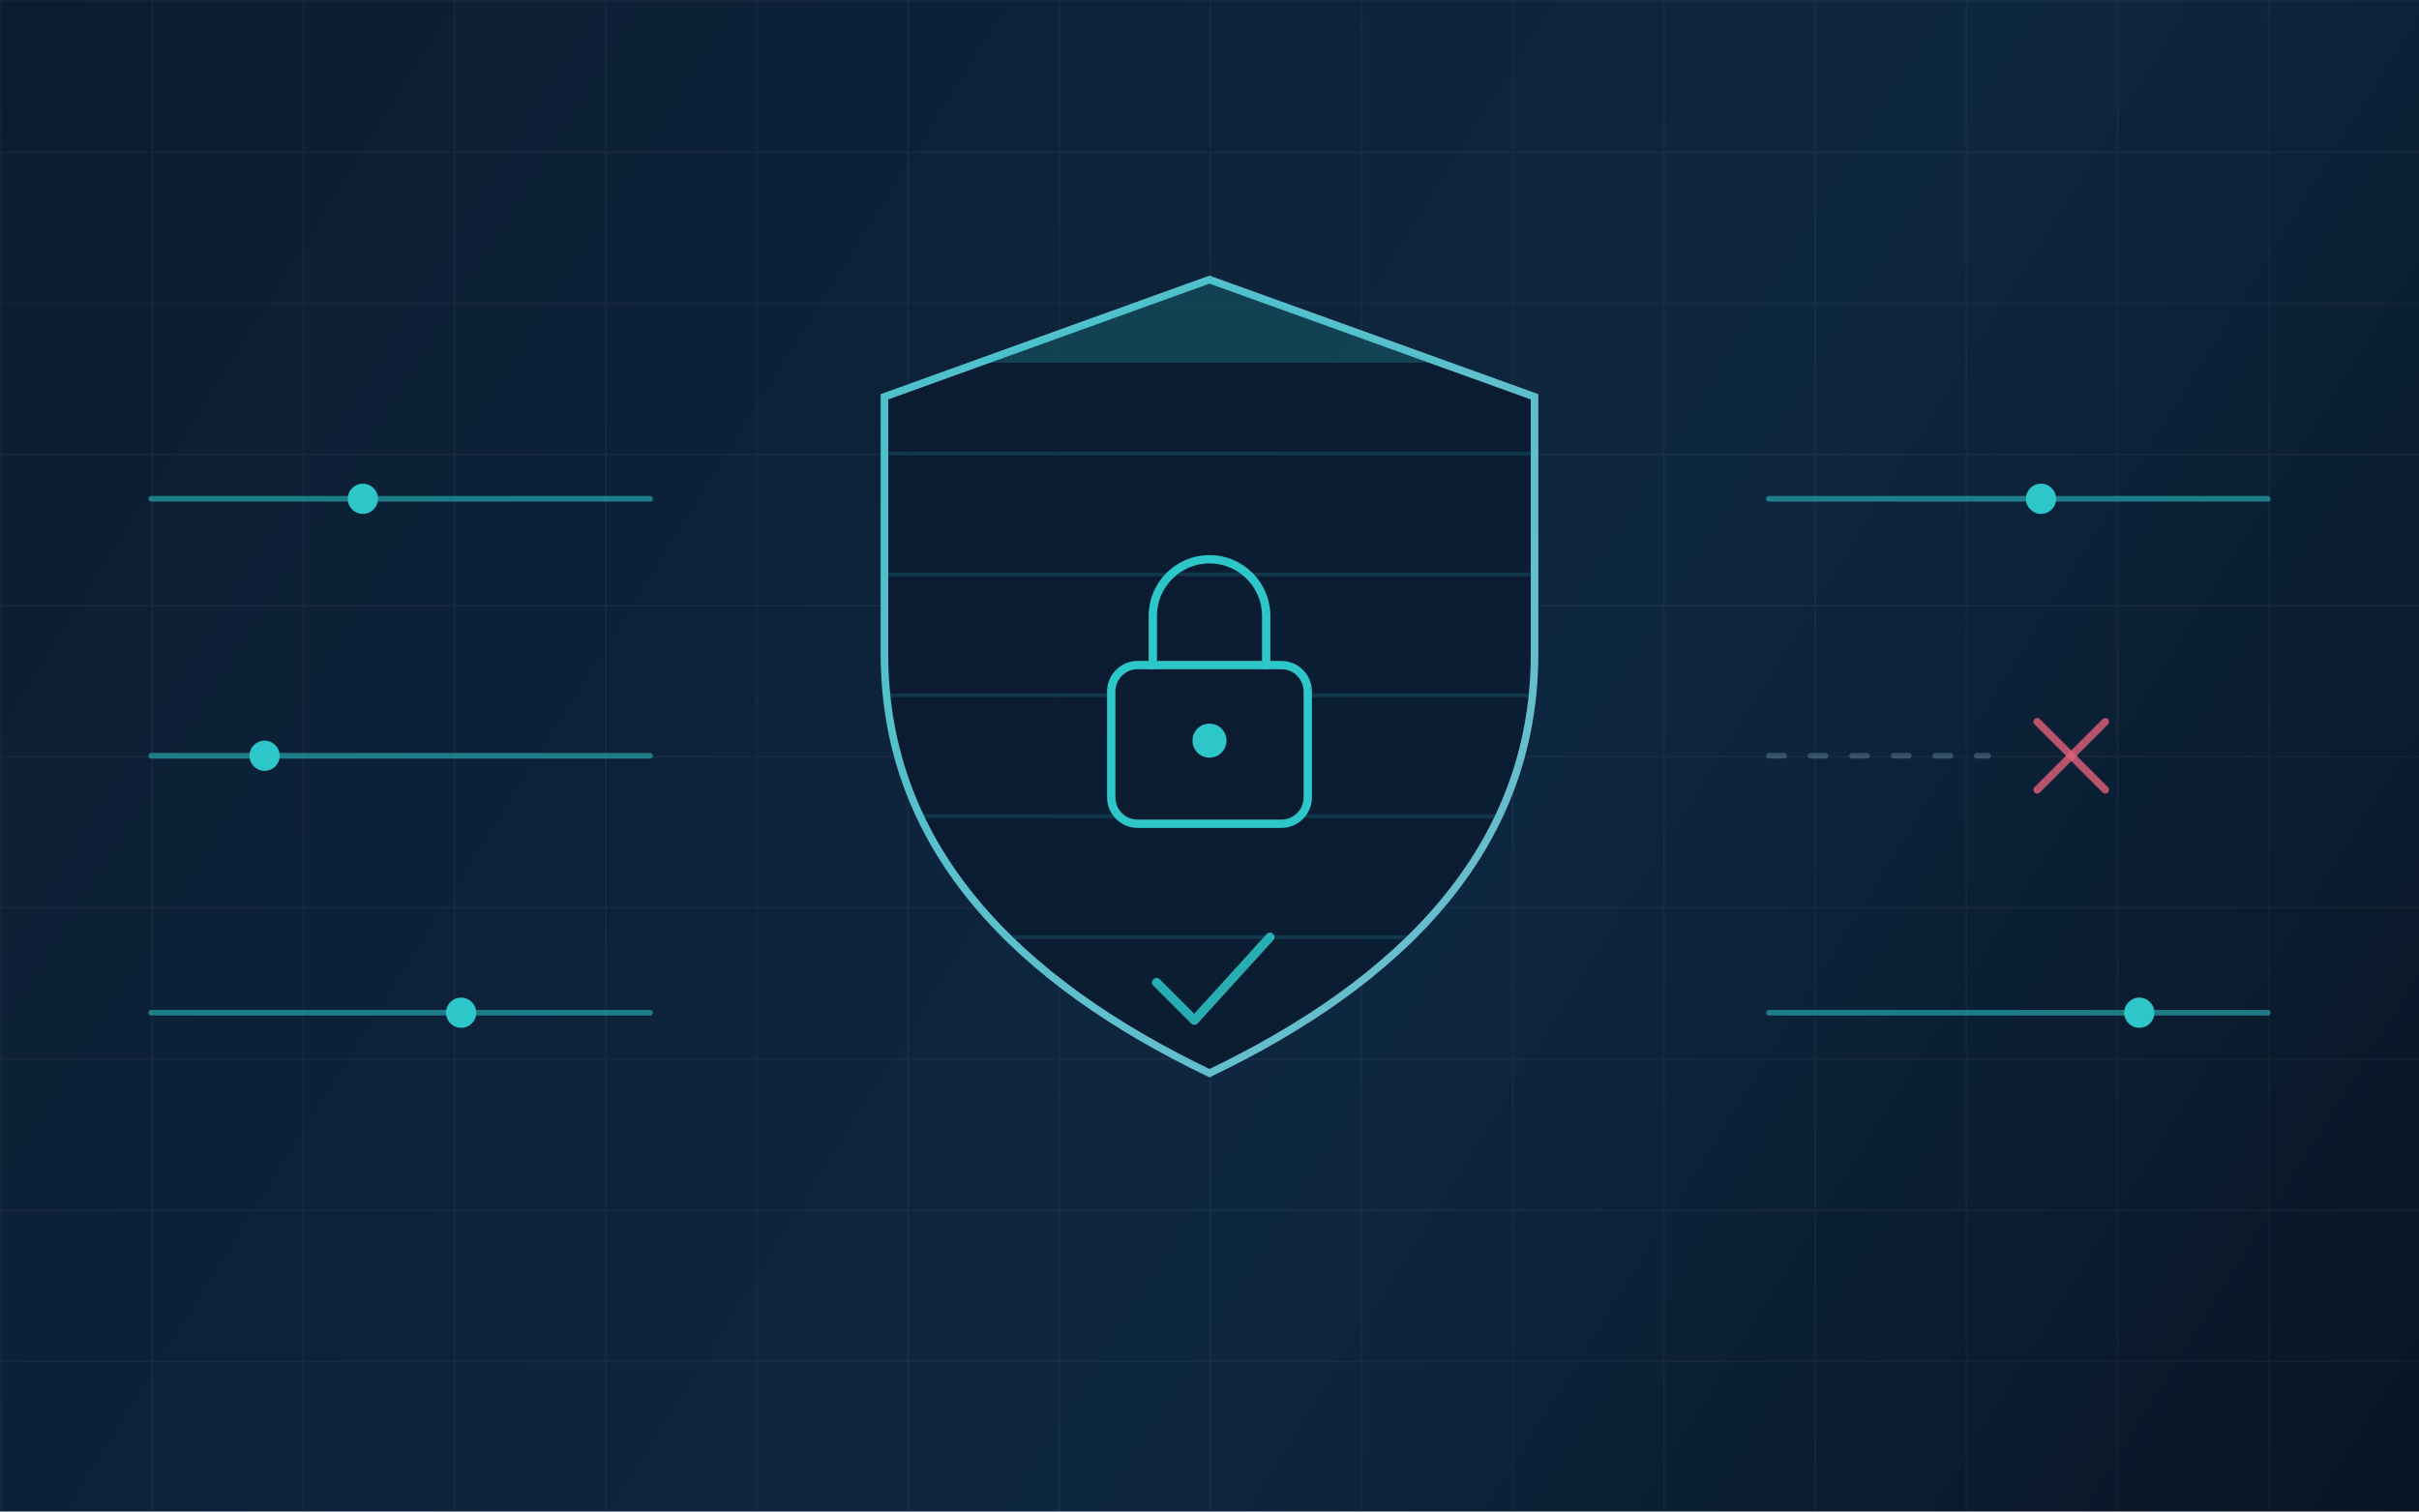
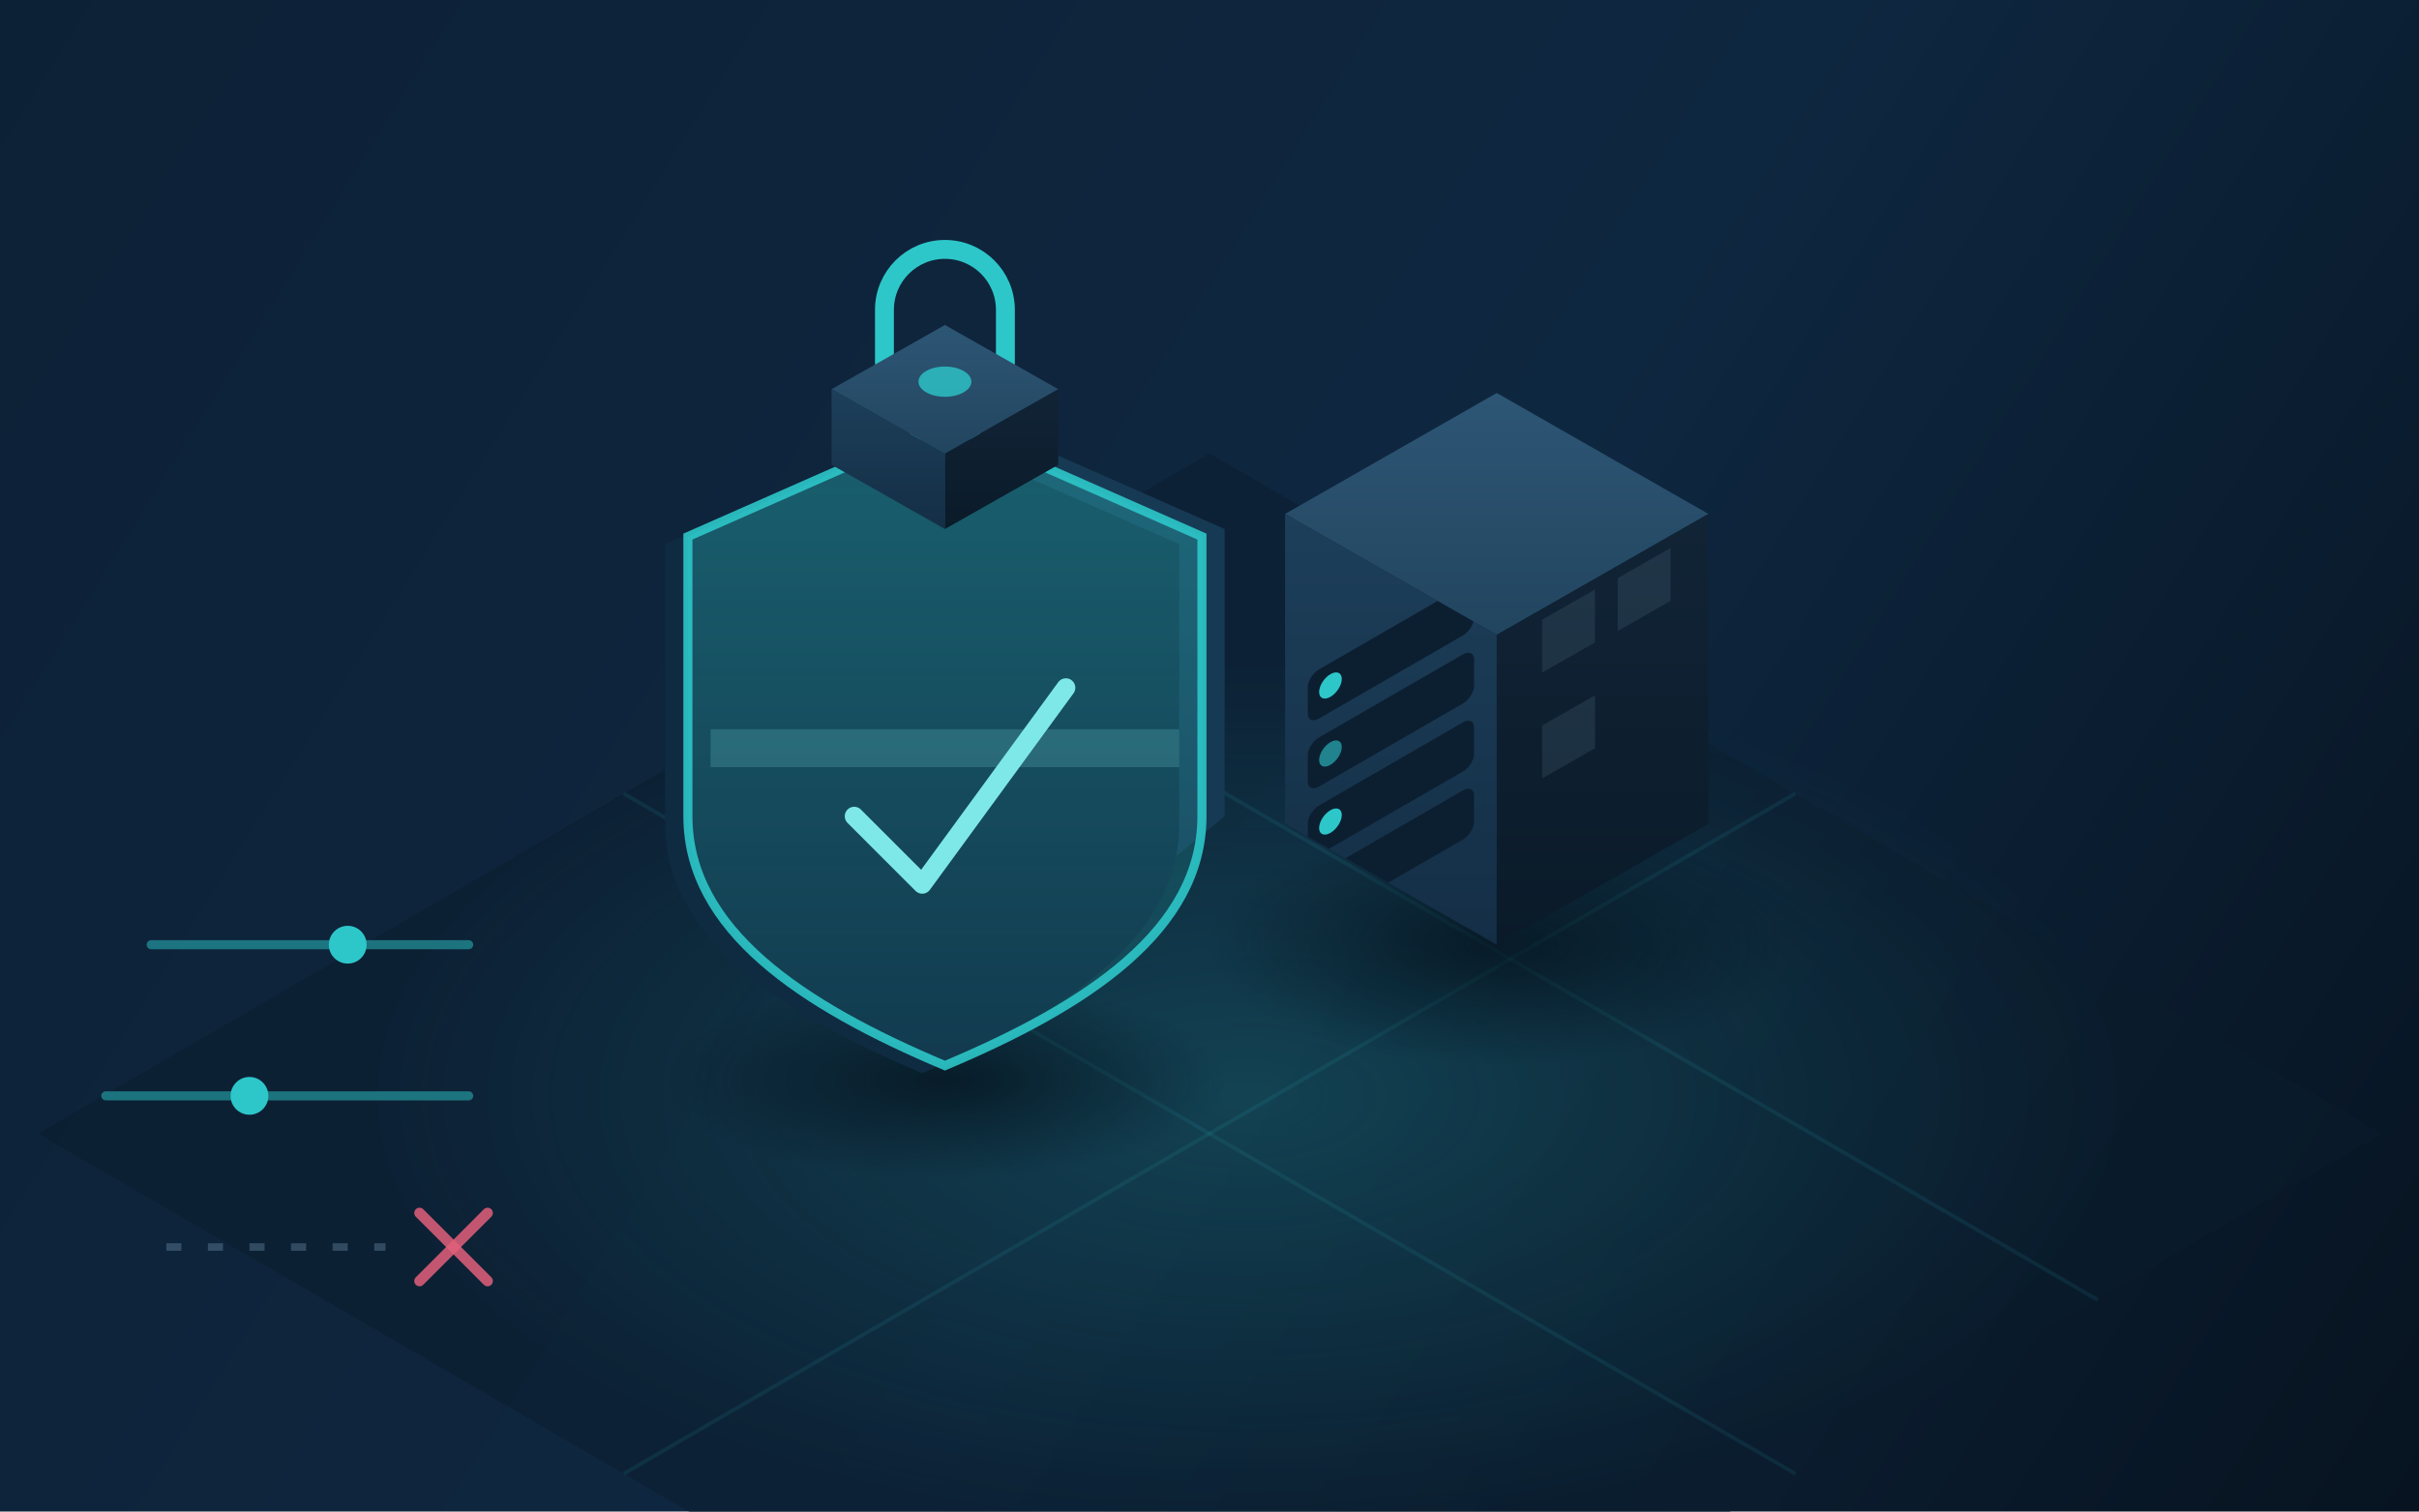
- <svg xmlns="http://www.w3.org/2000/svg" viewBox="0 0 640 400" width="640" height="400" role="img" aria-label="A shield over a scanning sweep, with traffic passing on one side and being dropped on the other">
+ <svg xmlns="http://www.w3.org/2000/svg" viewBox="0 0 640 400" width="640" height="400" role="img" aria-label="An isometric server cabinet behind a standing shield, with a padlock above it and traffic arriving from one side">
  <defs>
    <linearGradient id="bg" x1="0" y1="0" x2="640" y2="400" gradientUnits="userSpaceOnUse">
-       <stop offset="0" stop-color="#0b1c31" />
-       <stop offset=".6" stop-color="#0e2740" />
-       <stop offset="1" stop-color="#081524" />
+       <stop offset="0" stop-color="#0d2136" />
+       <stop offset=".55" stop-color="#0e2740" />
+       <stop offset="1" stop-color="#071320" />
    </linearGradient>
-     <linearGradient id="ln" x1="0" y1="0" x2="640" y2="400" gradientUnits="userSpaceOnUse">
-       <stop offset="0" stop-color="#2dc7c9" />
-       <stop offset="1" stop-color="#8fb7cf" />
+     <linearGradient id="fTop" x1="0" y1="0" x2="0" y2="1">
+       <stop offset="0" stop-color="#2d5675" />
+       <stop offset="1" stop-color="#22455f" />
    </linearGradient>
-     <pattern id="grid" width="40" height="40" patternUnits="userSpaceOnUse">
-       <path d="M40 0H0V40" fill="none" stroke="#ffffff" stroke-opacity=".035" stroke-width="1" />
-     </pattern>
-     <clipPath id="shieldClip">
-       <path d="M320 74l86 31v68c0 52-36 87-86 111-50-24-86-59-86-111v-68l86-31Z" />
+     <linearGradient id="fLeft" x1="0" y1="0" x2="0" y2="1">
+       <stop offset="0" stop-color="#1d3f5a" />
+       <stop offset="1" stop-color="#142e46" />
+     </linearGradient>
+     <linearGradient id="fRight" x1="0" y1="0" x2="0" y2="1">
+       <stop offset="0" stop-color="#112436" />
+       <stop offset="1" stop-color="#0a1a29" />
+     </linearGradient>
+     <linearGradient id="shieldFace" x1="0" y1="0" x2="0" y2="1">
+       <stop offset="0" stop-color="#2dc7c9" stop-opacity=".34" />
+       <stop offset="1" stop-color="#2dc7c9" stop-opacity=".1" />
+     </linearGradient>
+     <radialGradient id="pool" cx=".5" cy=".5" r=".5">
+       <stop offset="0" stop-color="#2dc7c9" stop-opacity=".2" />
+       <stop offset="1" stop-color="#2dc7c9" stop-opacity="0" />
+     </radialGradient>
+     <radialGradient id="shadow" cx=".5" cy=".5" r=".5">
+       <stop offset="0" stop-color="#04101b" stop-opacity=".7" />
+       <stop offset="1" stop-color="#04101b" stop-opacity="0" />
+     </radialGradient>
+     <clipPath id="cabL">
+       <polygon points="-56,-100 0,-68 0,14 -56,-18" />
    </clipPath>
  </defs>
  <rect width="640" height="400" fill="url(#bg)" />
-   <rect width="640" height="400" fill="url(#grid)" />
-   <g stroke="#2dc7c9" stroke-opacity=".55" stroke-width="1.5" fill="none" stroke-linecap="round">
-     <path d="M40 132h132" />
-     <path d="M40 200h132" />
-     <path d="M40 268h132" />
+   <polygon points="320,120 630,300 320,480 10,300" fill="#0a1b2b" opacity=".5" />
+   <g stroke="#2dc7c9" stroke-opacity=".1" stroke-width="1">
+     <path d="M165 210L475 390M245 164L555 344" />
+     <path d="M475 210L165 390" />
+   </g>
+   <ellipse cx="330" cy="290" rx="235" ry="115" fill="url(#pool)" />
+   <g transform="translate(396 236)">
+     <ellipse cx="0" cy="14" rx="76" ry="32" fill="url(#shadow)" />
+     <polygon points="0,-132 56,-100 0,-68 -56,-100" fill="url(#fTop)" />
+     <polygon points="-56,-100 0,-68 0,14 -56,-18" fill="url(#fLeft)" />
+     <polygon points="0,-68 56,-100 56,-18 0,14" fill="url(#fRight)" />
+     <g clip-path="url(#cabL)">
+       <g transform="skewY(-30)">
+         <g fill="#0c1f31">
+           <rect x="-50" y="-86" width="44" height="13" rx="3" />
+           <rect x="-50" y="-68" width="44" height="13" rx="3" />
+           <rect x="-50" y="-50" width="44" height="13" rx="3" />
+           <rect x="-50" y="-32" width="44" height="13" rx="3" />
+         </g>
+         <g fill="#2dc7c9">
+           <circle cx="-44" cy="-80" r="3" class="b" />
+           <circle cx="-44" cy="-62" r="3" opacity=".6" />
+           <circle cx="-44" cy="-44" r="3" class="b b2" />
+           <circle cx="-44" cy="-26" r="3" opacity=".75" />
+         </g>
+       </g>
+     </g>
+     <g fill="#8fb7cf" fill-opacity=".12">
+       <polygon points="12,-72 26,-80 26,-66 12,-58" />
+       <polygon points="32,-83 46,-91 46,-77 32,-69" />
+       <polygon points="12,-44 26,-52 26,-38 12,-30" />
+     </g>
+   </g>
+   <g transform="translate(250 268)">
+     <ellipse cx="0" cy="18" rx="74" ry="26" fill="url(#shadow)" />
+     <polygon points="6,-158 74,-128 74,-52 6,4" fill="#173a54" />
+     <path d="M0 -156 68 -126v74c0 30-30 50-68 66-38-16-68-36-68-66v-74l68-30Z" transform="translate(-6 2)" fill="#0f2b41" />
+     <path d="M0 -156 68 -126v74c0 30-30 50-68 66-38-16-68-36-68-66v-74l68-30Z" fill="url(#shieldFace)" stroke="#2dc7c9" stroke-width="2.4" stroke-opacity=".9" />
+     <g clip-path="none" opacity=".55">
+       <path d="M-62 -70h124" stroke="#7ee8e9" stroke-width="10" stroke-opacity=".35" class="sweep" />
+     </g>
+     <polyline points="-24,-52 -6,-34 32,-86" fill="none" stroke="#7ee8e9" stroke-width="5" stroke-linecap="round" stroke-linejoin="round" />
+   </g>
+   <g transform="translate(250 92)">
+     <path d="M-16 4v-14a16 16 0 0 1 32 0v14" fill="none" stroke="#2dc7c9" stroke-width="5" stroke-linecap="round" />
+     <polygon points="0,-6 30,11 0,28 -30,11" fill="url(#fTop)" />
+     <polygon points="-30,11 0,28 0,48 -30,31" fill="url(#fLeft)" />
+     <polygon points="0,28 30,11 30,31 0,48" fill="url(#fRight)" />
+     <ellipse cx="0" cy="9" rx="7" ry="4" fill="#2dc7c9" fill-opacity=".8" class="b" />
+   </g>
+   <g stroke="#2dc7c9" stroke-width="2.4" stroke-linecap="round" fill="none">
+     <path d="M40 250h84" stroke-opacity=".5" />
+     <path d="M28 290h96" stroke-opacity=".5" />
  </g>
  <g fill="#2dc7c9">
-     <circle cx="96" cy="132" r="4" class="flow" />
-     <circle cx="70" cy="200" r="4" class="flow f2" />
-     <circle cx="122" cy="268" r="4" class="flow f3" />
+     <circle cx="92" cy="250" r="5" class="b" />
+     <circle cx="66" cy="290" r="5" class="b b2" />
  </g>
-   <g stroke="#2dc7c9" stroke-opacity=".55" stroke-width="1.5" fill="none" stroke-linecap="round">
-     <path d="M468 132h132" />
-     <path d="M468 268h132" />
+   <g stroke="#8fb7cf" stroke-opacity=".28" stroke-width="2" stroke-dasharray="4 7" fill="none">
+     <path d="M44 330h58" />
  </g>
-   <g fill="#2dc7c9">
-     <circle cx="540" cy="132" r="4" class="flow f2" />
-     <circle cx="566" cy="268" r="4" class="flow" />
-   </g>
-   <g stroke="#8fb7cf" stroke-opacity=".3" stroke-width="1.5" fill="none" stroke-linecap="round" stroke-dasharray="4 7">
-     <path d="M468 200h58" />
-   </g>
-   <g transform="translate(548 200)" stroke="#e2607a" stroke-opacity=".8" stroke-width="2" stroke-linecap="round">
+   <g transform="translate(120 330)" stroke="#e2607a" stroke-opacity=".85" stroke-width="2.8" stroke-linecap="round">
    <line x1="-9" y1="-9" x2="9" y2="9" />
    <line x1="9" y1="-9" x2="-9" y2="9" />
  </g>
-   <path d="M320 74l86 31v68c0 52-36 87-86 111-50-24-86-59-86-111v-68l86-31Z" fill="#0b1c31" fill-opacity=".85" stroke="url(#ln)" stroke-width="2" />
-   <g clip-path="url(#shieldClip)">
-     <rect x="234" y="70" width="172" height="26" fill="#2dc7c9" fill-opacity=".22" class="sweep" />
-     <g stroke="#2dc7c9" stroke-opacity=".16" stroke-width="1">
-       <line x1="234" y1="120" x2="406" y2="120" />
-       <line x1="234" y1="152" x2="406" y2="152" />
-       <line x1="234" y1="184" x2="406" y2="184" />
-       <line x1="234" y1="216" x2="406" y2="216" />
-       <line x1="234" y1="248" x2="406" y2="248" />
-     </g>
-   </g>
-   <g transform="translate(320 182)" fill="none" stroke="#2dc7c9" stroke-width="2.2" stroke-linecap="round">
-     <rect x="-26" y="-6" width="52" height="42" rx="7" fill="#0b1c31" />
-     <path d="M-15 -6v-13a15 15 0 0 1 30 0v13" />
-     <circle cx="0" cy="14" r="4.5" fill="#2dc7c9" stroke="none" />
-   </g>
-   <g transform="translate(320 258)" stroke="#2dc7c9" stroke-width="2.4" fill="none" stroke-linecap="round" stroke-linejoin="round" opacity=".85">
-     <polyline points="-14,2 -4,12 16,-10" />
-   </g>
  <style>
-     .flow { animation: lx 3.2s ease-in-out infinite; }
-     .f2 { animation-delay: 1s } .f3 { animation-delay: 2s }
-     .sweep { animation: sweep 4.2s cubic-bezier(.45,0,.55,1) infinite; }
-     @keyframes lx { 0%,100% { opacity:.35 } 50% { opacity:1 } }
-     @keyframes sweep { 0%,100% { transform: translateY(0) } 50% { transform: translateY(196px) } }
-     @media (prefers-reduced-motion: reduce) { .flow, .sweep { animation: none } }
+     .b { animation: blink 3.4s ease-in-out infinite }
+     .b2 { animation-delay: 1.1s }
+     .sweep { animation: sw 4.2s cubic-bezier(.45,0,.55,1) infinite }
+     @keyframes blink { 0%,100% { opacity:.35 } 50% { opacity:1 } }
+     @keyframes sw { 0%,100% { transform: translateY(-58px) } 50% { transform: translateY(82px) } }
+     @media (prefers-reduced-motion: reduce) { .b, .sweep { animation: none } }
  </style>
</svg>
